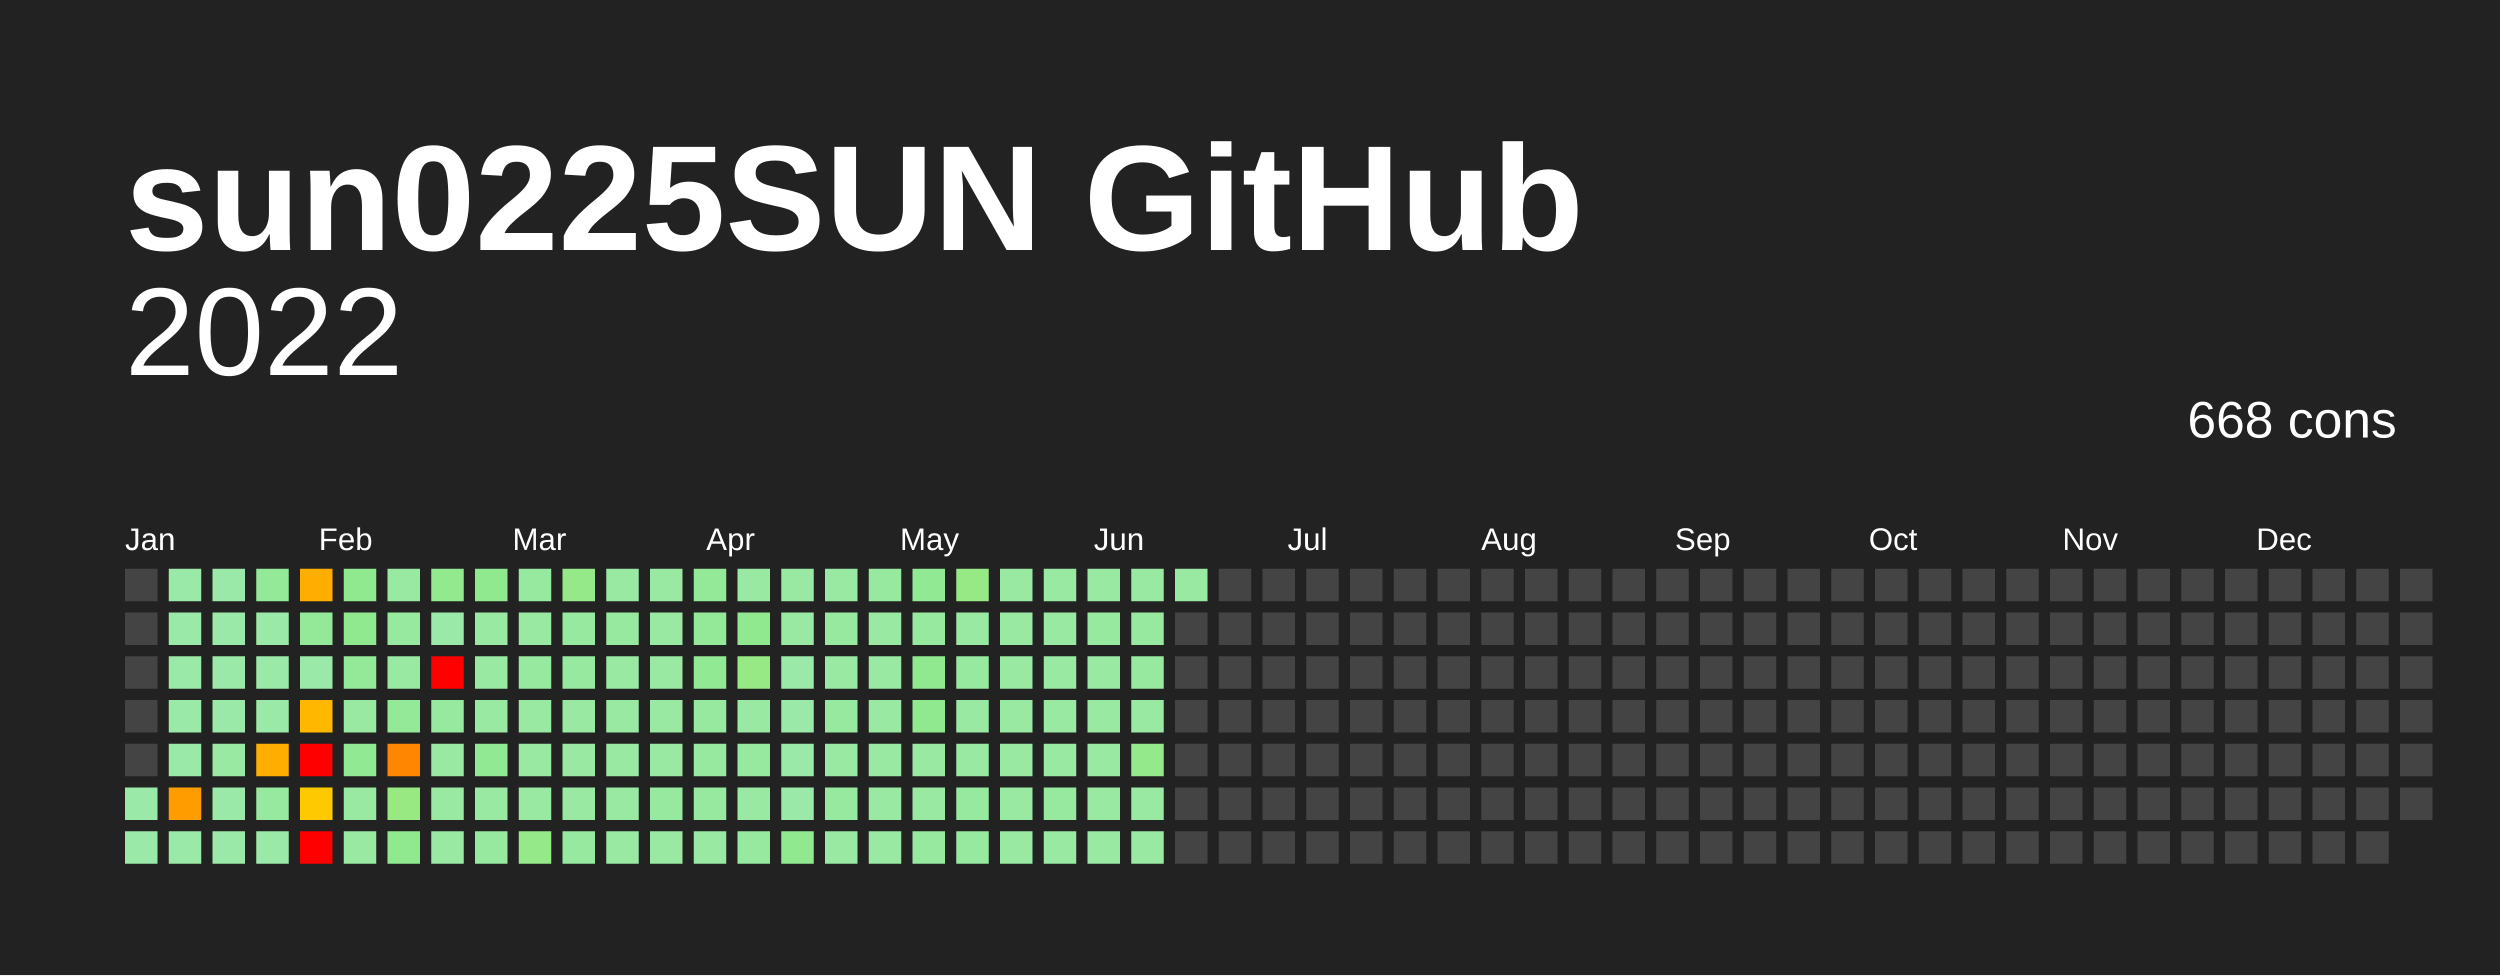
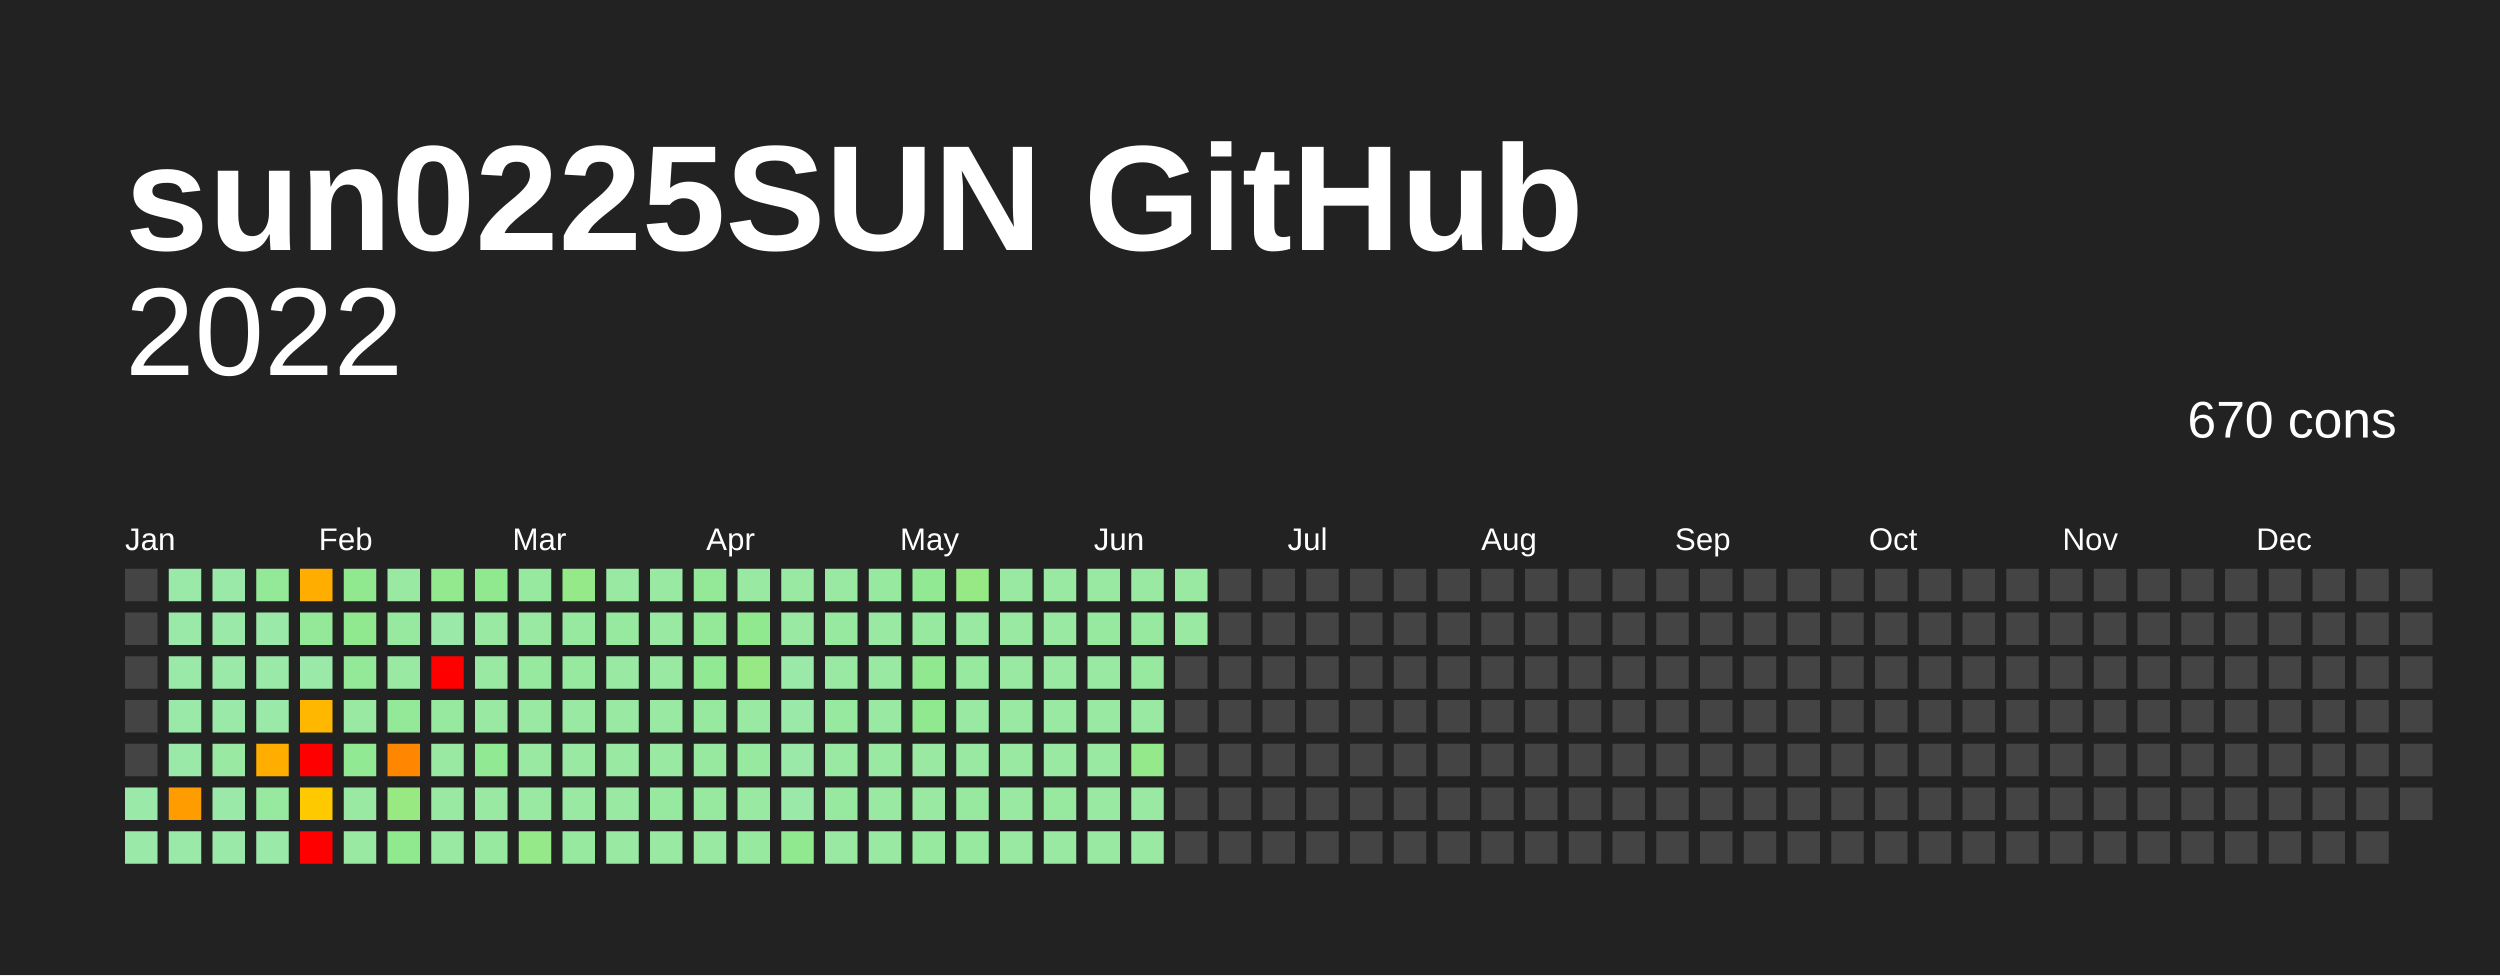
<svg xmlns="http://www.w3.org/2000/svg" baseProfile="full" height="78mm" version="1.1" viewBox="0,0,200,78" width="200mm">
  <defs />
  <rect fill="#222222" height="78" width="200" x="0" y="0" />
  <text fill="#FFFFFF" style="font-size:12px; font-family:Arial; font-weight:bold;" x="10" y="20">sun0225SUN GitHub</text>
  <text alignment-baseline="hanging" fill="#FFFFFF" style="font-size:10.0px; font-family:Arial;" x="10" y="30">2022</text>
-   <text alignment-baseline="hanging" fill="#FFFFFF" style="font-size:4.125px; font-family:Arial;" x="175" y="35">668 cons</text>
+   <text alignment-baseline="hanging" fill="#FFFFFF" style="font-size:4.125px; font-family:Arial;" x="175" y="35">670 cons</text>
  <text fill="#FFFFFF" style="font-size:2.5px; font-family:Arial" x="10.0" y="44">Jan</text>
  <text fill="#FFFFFF" style="font-size:2.5px; font-family:Arial" x="25.5" y="44">Feb</text>
  <text fill="#FFFFFF" style="font-size:2.5px; font-family:Arial" x="41.0" y="44">Mar</text>
  <text fill="#FFFFFF" style="font-size:2.5px; font-family:Arial" x="56.5" y="44">Apr</text>
  <text fill="#FFFFFF" style="font-size:2.5px; font-family:Arial" x="72.0" y="44">May</text>
  <text fill="#FFFFFF" style="font-size:2.5px; font-family:Arial" x="87.5" y="44">Jun</text>
  <text fill="#FFFFFF" style="font-size:2.5px; font-family:Arial" x="103.0" y="44">Jul</text>
  <text fill="#FFFFFF" style="font-size:2.5px; font-family:Arial" x="118.5" y="44">Aug</text>
  <text fill="#FFFFFF" style="font-size:2.5px; font-family:Arial" x="134.0" y="44">Sep</text>
  <text fill="#FFFFFF" style="font-size:2.5px; font-family:Arial" x="149.5" y="44">Oct</text>
  <text fill="#FFFFFF" style="font-size:2.5px; font-family:Arial" x="165.0" y="44">Nov</text>
  <text fill="#FFFFFF" style="font-size:2.5px; font-family:Arial" x="180.5" y="44">Dec</text>
  <rect fill="#444444" height="2.6" width="2.6" x="10.0" y="45.5" />
  <rect fill="#444444" height="2.6" width="2.6" x="10.0" y="49.0" />
  <rect fill="#444444" height="2.6" width="2.6" x="10.0" y="52.5" />
  <rect fill="#444444" height="2.6" width="2.6" x="10.0" y="56.0" />
  <rect fill="#444444" height="2.6" width="2.6" x="10.0" y="59.5" />
  <rect fill="#9be9a8" height="2.6" width="2.6" x="10.0" y="63.0" />
  <rect fill="#9be9a8" height="2.6" width="2.6" x="10.0" y="66.5" />
  <rect fill="#9be9a8" height="2.6" width="2.6" x="13.5" y="45.5" />
  <rect fill="#9be9a8" height="2.6" width="2.6" x="13.5" y="49.0" />
  <rect fill="#9be9a8" height="2.6" width="2.6" x="13.5" y="52.5" />
  <rect fill="#9be9a8" height="2.6" width="2.6" x="13.5" y="56.0" />
  <rect fill="#9be9a8" height="2.6" width="2.6" x="13.5" y="59.5" />
  <rect fill="#ff9d00" height="2.6" width="2.6" x="13.5" y="63.0" />
  <rect fill="#9be9a8" height="2.6" width="2.6" x="13.5" y="66.5" />
  <rect fill="#9be9a8" height="2.6" width="2.6" x="17.0" y="45.5" />
  <rect fill="#9be9a8" height="2.6" width="2.6" x="17.0" y="49.0" />
  <rect fill="#9be9a8" height="2.6" width="2.6" x="17.0" y="52.5" />
  <rect fill="#9be9a8" height="2.6" width="2.6" x="17.0" y="56.0" />
  <rect fill="#99e9a3" height="2.6" width="2.6" x="17.0" y="59.5" />
  <rect fill="#9be9a8" height="2.6" width="2.6" x="17.0" y="63.0" />
  <rect fill="#9be9a8" height="2.6" width="2.6" x="17.0" y="66.5" />
  <rect fill="#94e999" height="2.6" width="2.6" x="20.5" y="45.5" />
  <rect fill="#9be9a8" height="2.6" width="2.6" x="20.5" y="49.0" />
  <rect fill="#9be9a8" height="2.6" width="2.6" x="20.5" y="52.5" />
  <rect fill="#9be9a8" height="2.6" width="2.6" x="20.5" y="56.0" />
  <rect fill="#ffae00" height="2.6" width="2.6" x="20.5" y="59.5" />
  <rect fill="#96e99e" height="2.6" width="2.6" x="20.5" y="63.0" />
  <rect fill="#9be9a8" height="2.6" width="2.6" x="20.5" y="66.5" />
  <rect fill="#ffae00" height="2.6" width="2.6" x="24.0" y="45.5" />
  <rect fill="#94e999" height="2.6" width="2.6" x="24.0" y="49.0" />
  <rect fill="#9be9a8" height="2.6" width="2.6" x="24.0" y="52.5" />
  <rect fill="#ffb700" height="2.6" width="2.6" x="24.0" y="56.0" />
  <rect fill="red" height="2.6" width="2.6" x="24.0" y="59.5" />
  <rect fill="#ffc900" height="2.6" width="2.6" x="24.0" y="63.0" />
  <rect fill="red" height="2.6" width="2.6" x="24.0" y="66.5" />
  <rect fill="#91e98f" height="2.6" width="2.6" x="27.5" y="45.5" />
  <rect fill="#91e98f" height="2.6" width="2.6" x="27.5" y="49.0" />
  <rect fill="#94e999" height="2.6" width="2.6" x="27.5" y="52.5" />
  <rect fill="#99e9a3" height="2.6" width="2.6" x="27.5" y="56.0" />
  <rect fill="#92e993" height="2.6" width="2.6" x="27.5" y="59.5" />
  <rect fill="#99e9a3" height="2.6" width="2.6" x="27.5" y="63.0" />
  <rect fill="#99e9a3" height="2.6" width="2.6" x="27.5" y="66.5" />
  <rect fill="#99e9a3" height="2.6" width="2.6" x="31.0" y="45.5" />
  <rect fill="#96e99e" height="2.6" width="2.6" x="31.0" y="49.0" />
  <rect fill="#99e9a3" height="2.6" width="2.6" x="31.0" y="52.5" />
  <rect fill="#94e999" height="2.6" width="2.6" x="31.0" y="56.0" />
  <rect fill="#ff8600" height="2.6" width="2.6" x="31.0" y="59.5" />
  <rect fill="#99e983" height="2.6" width="2.6" x="31.0" y="63.0" />
  <rect fill="#91e98f" height="2.6" width="2.6" x="31.0" y="66.5" />
  <rect fill="#93e98d" height="2.6" width="2.6" x="34.5" y="45.5" />
  <rect fill="#9be9a8" height="2.6" width="2.6" x="34.5" y="49.0" />
  <rect fill="red" height="2.6" width="2.6" x="34.5" y="52.5" />
  <rect fill="#96e99e" height="2.6" width="2.6" x="34.5" y="56.0" />
  <rect fill="#99e9a3" height="2.6" width="2.6" x="34.5" y="59.5" />
  <rect fill="#99e9a3" height="2.6" width="2.6" x="34.5" y="63.0" />
  <rect fill="#99e9a3" height="2.6" width="2.6" x="34.5" y="66.5" />
  <rect fill="#91e98f" height="2.6" width="2.6" x="38.0" y="45.5" />
  <rect fill="#99e9a3" height="2.6" width="2.6" x="38.0" y="49.0" />
  <rect fill="#99e9a3" height="2.6" width="2.6" x="38.0" y="52.5" />
  <rect fill="#99e9a3" height="2.6" width="2.6" x="38.0" y="56.0" />
  <rect fill="#92e993" height="2.6" width="2.6" x="38.0" y="59.5" />
  <rect fill="#99e9a3" height="2.6" width="2.6" x="38.0" y="63.0" />
  <rect fill="#96e99e" height="2.6" width="2.6" x="38.0" y="66.5" />
  <rect fill="#96e99e" height="2.6" width="2.6" x="41.5" y="45.5" />
  <rect fill="#99e9a3" height="2.6" width="2.6" x="41.5" y="49.0" />
  <rect fill="#96e99e" height="2.6" width="2.6" x="41.5" y="52.5" />
  <rect fill="#99e9a3" height="2.6" width="2.6" x="41.5" y="56.0" />
  <rect fill="#99e9a3" height="2.6" width="2.6" x="41.5" y="59.5" />
  <rect fill="#99e9a3" height="2.6" width="2.6" x="41.5" y="63.0" />
  <rect fill="#95e988" height="2.6" width="2.6" x="41.5" y="66.5" />
  <rect fill="#95e988" height="2.6" width="2.6" x="45.0" y="45.5" />
  <rect fill="#96e99e" height="2.6" width="2.6" x="45.0" y="49.0" />
  <rect fill="#96e99e" height="2.6" width="2.6" x="45.0" y="52.5" />
  <rect fill="#99e9a3" height="2.6" width="2.6" x="45.0" y="56.0" />
  <rect fill="#99e9a3" height="2.6" width="2.6" x="45.0" y="59.5" />
  <rect fill="#99e9a3" height="2.6" width="2.6" x="45.0" y="63.0" />
  <rect fill="#96e99e" height="2.6" width="2.6" x="45.0" y="66.5" />
  <rect fill="#99e9a3" height="2.6" width="2.6" x="48.5" y="45.5" />
  <rect fill="#96e99e" height="2.6" width="2.6" x="48.5" y="49.0" />
  <rect fill="#99e9a3" height="2.6" width="2.6" x="48.5" y="52.5" />
  <rect fill="#99e9a3" height="2.6" width="2.6" x="48.5" y="56.0" />
  <rect fill="#99e9a3" height="2.6" width="2.6" x="48.5" y="59.5" />
  <rect fill="#99e9a3" height="2.6" width="2.6" x="48.5" y="63.0" />
  <rect fill="#99e9a3" height="2.6" width="2.6" x="48.5" y="66.5" />
  <rect fill="#99e9a3" height="2.6" width="2.6" x="52.0" y="45.5" />
  <rect fill="#99e9a3" height="2.6" width="2.6" x="52.0" y="49.0" />
  <rect fill="#99e9a3" height="2.6" width="2.6" x="52.0" y="52.5" />
  <rect fill="#99e9a3" height="2.6" width="2.6" x="52.0" y="56.0" />
  <rect fill="#99e9a3" height="2.6" width="2.6" x="52.0" y="59.5" />
  <rect fill="#96e99e" height="2.6" width="2.6" x="52.0" y="63.0" />
  <rect fill="#99e9a3" height="2.6" width="2.6" x="52.0" y="66.5" />
  <rect fill="#94e999" height="2.6" width="2.6" x="55.5" y="45.5" />
  <rect fill="#94e999" height="2.6" width="2.6" x="55.5" y="49.0" />
  <rect fill="#92e993" height="2.6" width="2.6" x="55.5" y="52.5" />
  <rect fill="#96e99e" height="2.6" width="2.6" x="55.5" y="56.0" />
  <rect fill="#96e99e" height="2.6" width="2.6" x="55.5" y="59.5" />
  <rect fill="#96e99e" height="2.6" width="2.6" x="55.5" y="63.0" />
  <rect fill="#99e9a3" height="2.6" width="2.6" x="55.5" y="66.5" />
  <rect fill="#99e9a3" height="2.6" width="2.6" x="59.0" y="45.5" />
  <rect fill="#91e98f" height="2.6" width="2.6" x="59.0" y="49.0" />
  <rect fill="#97e986" height="2.6" width="2.6" x="59.0" y="52.5" />
  <rect fill="#99e9a3" height="2.6" width="2.6" x="59.0" y="56.0" />
  <rect fill="#96e99e" height="2.6" width="2.6" x="59.0" y="59.5" />
  <rect fill="#99e9a3" height="2.6" width="2.6" x="59.0" y="63.0" />
  <rect fill="#96e99e" height="2.6" width="2.6" x="59.0" y="66.5" />
  <rect fill="#99e9a3" height="2.6" width="2.6" x="62.5" y="45.5" />
  <rect fill="#99e9a3" height="2.6" width="2.6" x="62.5" y="49.0" />
  <rect fill="#9be9a8" height="2.6" width="2.6" x="62.5" y="52.5" />
  <rect fill="#9be9a8" height="2.6" width="2.6" x="62.5" y="56.0" />
  <rect fill="#9be9a8" height="2.6" width="2.6" x="62.5" y="59.5" />
  <rect fill="#9be9a8" height="2.6" width="2.6" x="62.5" y="63.0" />
  <rect fill="#91e98f" height="2.6" width="2.6" x="62.5" y="66.5" />
  <rect fill="#99e9a3" height="2.6" width="2.6" x="66.0" y="45.5" />
  <rect fill="#96e99e" height="2.6" width="2.6" x="66.0" y="49.0" />
  <rect fill="#99e9a3" height="2.6" width="2.6" x="66.0" y="52.5" />
  <rect fill="#96e99e" height="2.6" width="2.6" x="66.0" y="56.0" />
  <rect fill="#99e9a3" height="2.6" width="2.6" x="66.0" y="59.5" />
  <rect fill="#96e99e" height="2.6" width="2.6" x="66.0" y="63.0" />
  <rect fill="#99e9a3" height="2.6" width="2.6" x="66.0" y="66.5" />
  <rect fill="#96e99e" height="2.6" width="2.6" x="69.5" y="45.5" />
  <rect fill="#99e9a3" height="2.6" width="2.6" x="69.5" y="49.0" />
  <rect fill="#99e9a3" height="2.6" width="2.6" x="69.5" y="52.5" />
  <rect fill="#99e9a3" height="2.6" width="2.6" x="69.5" y="56.0" />
  <rect fill="#99e9a3" height="2.6" width="2.6" x="69.5" y="59.5" />
  <rect fill="#99e9a3" height="2.6" width="2.6" x="69.5" y="63.0" />
  <rect fill="#99e9a3" height="2.6" width="2.6" x="69.5" y="66.5" />
  <rect fill="#92e993" height="2.6" width="2.6" x="73.0" y="45.5" />
  <rect fill="#96e99e" height="2.6" width="2.6" x="73.0" y="49.0" />
  <rect fill="#91e98f" height="2.6" width="2.6" x="73.0" y="52.5" />
  <rect fill="#91e98f" height="2.6" width="2.6" x="73.0" y="56.0" />
  <rect fill="#99e9a3" height="2.6" width="2.6" x="73.0" y="59.5" />
  <rect fill="#99e9a3" height="2.6" width="2.6" x="73.0" y="63.0" />
  <rect fill="#96e99e" height="2.6" width="2.6" x="73.0" y="66.5" />
  <rect fill="#97e986" height="2.6" width="2.6" x="76.5" y="45.5" />
  <rect fill="#99e9a3" height="2.6" width="2.6" x="76.5" y="49.0" />
  <rect fill="#96e99e" height="2.6" width="2.6" x="76.5" y="52.5" />
  <rect fill="#99e9a3" height="2.6" width="2.6" x="76.5" y="56.0" />
  <rect fill="#99e9a3" height="2.6" width="2.6" x="76.5" y="59.5" />
  <rect fill="#96e99e" height="2.6" width="2.6" x="76.5" y="63.0" />
  <rect fill="#96e99e" height="2.6" width="2.6" x="76.5" y="66.5" />
  <rect fill="#99e9a3" height="2.6" width="2.6" x="80.0" y="45.5" />
  <rect fill="#99e9a3" height="2.6" width="2.6" x="80.0" y="49.0" />
  <rect fill="#99e9a3" height="2.6" width="2.6" x="80.0" y="52.5" />
  <rect fill="#99e9a3" height="2.6" width="2.6" x="80.0" y="56.0" />
  <rect fill="#99e9a3" height="2.6" width="2.6" x="80.0" y="59.5" />
  <rect fill="#99e9a3" height="2.6" width="2.6" x="80.0" y="63.0" />
  <rect fill="#99e9a3" height="2.6" width="2.6" x="80.0" y="66.5" />
  <rect fill="#99e9a3" height="2.6" width="2.6" x="83.5" y="45.5" />
  <rect fill="#99e9a3" height="2.6" width="2.6" x="83.5" y="49.0" />
  <rect fill="#99e9a3" height="2.6" width="2.6" x="83.5" y="52.5" />
  <rect fill="#99e9a3" height="2.6" width="2.6" x="83.5" y="56.0" />
  <rect fill="#99e9a3" height="2.6" width="2.6" x="83.5" y="59.5" />
  <rect fill="#96e99e" height="2.6" width="2.6" x="83.5" y="63.0" />
  <rect fill="#99e9a3" height="2.6" width="2.6" x="83.5" y="66.5" />
  <rect fill="#99e9a3" height="2.6" width="2.6" x="87.0" y="45.5" />
  <rect fill="#96e99e" height="2.6" width="2.6" x="87.0" y="49.0" />
  <rect fill="#99e9a3" height="2.6" width="2.6" x="87.0" y="52.5" />
  <rect fill="#99e9a3" height="2.6" width="2.6" x="87.0" y="56.0" />
  <rect fill="#99e9a3" height="2.6" width="2.6" x="87.0" y="59.5" />
  <rect fill="#99e9a3" height="2.6" width="2.6" x="87.0" y="63.0" />
  <rect fill="#99e9a3" height="2.6" width="2.6" x="87.0" y="66.5" />
  <rect fill="#99e9a3" height="2.6" width="2.6" x="90.5" y="45.5" />
  <rect fill="#96e99e" height="2.6" width="2.6" x="90.5" y="49.0" />
  <rect fill="#96e99e" height="2.6" width="2.6" x="90.5" y="52.5" />
  <rect fill="#99e9a3" height="2.6" width="2.6" x="90.5" y="56.0" />
  <rect fill="#94e98b" height="2.6" width="2.6" x="90.5" y="59.5" />
  <rect fill="#99e9a3" height="2.6" width="2.6" x="90.5" y="63.0" />
  <rect fill="#99e9a3" height="2.6" width="2.6" x="90.5" y="66.5" />
  <rect fill="#99e9a3" height="2.6" width="2.6" x="94.0" y="45.5" />
-   <rect fill="#444444" height="2.6" width="2.6" x="94.0" y="49.0" />
+   <rect fill="#99e9a3" height="2.6" width="2.6" x="94.0" y="49.0" />
  <rect fill="#444444" height="2.6" width="2.6" x="94.0" y="52.5" />
  <rect fill="#444444" height="2.6" width="2.6" x="94.0" y="56.0" />
  <rect fill="#444444" height="2.6" width="2.6" x="94.0" y="59.5" />
  <rect fill="#444444" height="2.6" width="2.6" x="94.0" y="63.0" />
  <rect fill="#444444" height="2.6" width="2.6" x="94.0" y="66.5" />
  <rect fill="#444444" height="2.6" width="2.6" x="97.5" y="45.5" />
  <rect fill="#444444" height="2.6" width="2.6" x="97.5" y="49.0" />
  <rect fill="#444444" height="2.6" width="2.6" x="97.5" y="52.5" />
  <rect fill="#444444" height="2.6" width="2.6" x="97.5" y="56.0" />
  <rect fill="#444444" height="2.6" width="2.6" x="97.5" y="59.5" />
  <rect fill="#444444" height="2.6" width="2.6" x="97.5" y="63.0" />
  <rect fill="#444444" height="2.6" width="2.6" x="97.5" y="66.5" />
  <rect fill="#444444" height="2.6" width="2.6" x="101.0" y="45.5" />
  <rect fill="#444444" height="2.6" width="2.6" x="101.0" y="49.0" />
  <rect fill="#444444" height="2.6" width="2.6" x="101.0" y="52.5" />
  <rect fill="#444444" height="2.6" width="2.6" x="101.0" y="56.0" />
  <rect fill="#444444" height="2.6" width="2.6" x="101.0" y="59.5" />
  <rect fill="#444444" height="2.6" width="2.6" x="101.0" y="63.0" />
  <rect fill="#444444" height="2.6" width="2.6" x="101.0" y="66.5" />
  <rect fill="#444444" height="2.6" width="2.6" x="104.5" y="45.5" />
  <rect fill="#444444" height="2.6" width="2.6" x="104.5" y="49.0" />
  <rect fill="#444444" height="2.6" width="2.6" x="104.5" y="52.5" />
  <rect fill="#444444" height="2.6" width="2.6" x="104.5" y="56.0" />
  <rect fill="#444444" height="2.6" width="2.6" x="104.5" y="59.5" />
  <rect fill="#444444" height="2.6" width="2.6" x="104.5" y="63.0" />
  <rect fill="#444444" height="2.6" width="2.6" x="104.5" y="66.5" />
  <rect fill="#444444" height="2.6" width="2.6" x="108.0" y="45.5" />
  <rect fill="#444444" height="2.6" width="2.6" x="108.0" y="49.0" />
  <rect fill="#444444" height="2.6" width="2.6" x="108.0" y="52.5" />
  <rect fill="#444444" height="2.6" width="2.6" x="108.0" y="56.0" />
  <rect fill="#444444" height="2.6" width="2.6" x="108.0" y="59.5" />
  <rect fill="#444444" height="2.6" width="2.6" x="108.0" y="63.0" />
  <rect fill="#444444" height="2.6" width="2.6" x="108.0" y="66.5" />
  <rect fill="#444444" height="2.6" width="2.6" x="111.5" y="45.5" />
  <rect fill="#444444" height="2.6" width="2.6" x="111.5" y="49.0" />
  <rect fill="#444444" height="2.6" width="2.6" x="111.5" y="52.5" />
  <rect fill="#444444" height="2.6" width="2.6" x="111.5" y="56.0" />
  <rect fill="#444444" height="2.6" width="2.6" x="111.5" y="59.5" />
  <rect fill="#444444" height="2.6" width="2.6" x="111.5" y="63.0" />
  <rect fill="#444444" height="2.6" width="2.6" x="111.5" y="66.5" />
  <rect fill="#444444" height="2.6" width="2.6" x="115.0" y="45.5" />
  <rect fill="#444444" height="2.6" width="2.6" x="115.0" y="49.0" />
  <rect fill="#444444" height="2.6" width="2.6" x="115.0" y="52.5" />
  <rect fill="#444444" height="2.6" width="2.6" x="115.0" y="56.0" />
  <rect fill="#444444" height="2.6" width="2.6" x="115.0" y="59.5" />
  <rect fill="#444444" height="2.6" width="2.6" x="115.0" y="63.0" />
  <rect fill="#444444" height="2.6" width="2.6" x="115.0" y="66.5" />
  <rect fill="#444444" height="2.6" width="2.6" x="118.5" y="45.5" />
  <rect fill="#444444" height="2.6" width="2.6" x="118.5" y="49.0" />
  <rect fill="#444444" height="2.6" width="2.6" x="118.5" y="52.5" />
  <rect fill="#444444" height="2.6" width="2.6" x="118.5" y="56.0" />
  <rect fill="#444444" height="2.6" width="2.6" x="118.5" y="59.5" />
  <rect fill="#444444" height="2.6" width="2.6" x="118.5" y="63.0" />
  <rect fill="#444444" height="2.6" width="2.6" x="118.5" y="66.5" />
  <rect fill="#444444" height="2.6" width="2.6" x="122.0" y="45.5" />
  <rect fill="#444444" height="2.6" width="2.6" x="122.0" y="49.0" />
  <rect fill="#444444" height="2.6" width="2.6" x="122.0" y="52.5" />
  <rect fill="#444444" height="2.6" width="2.6" x="122.0" y="56.0" />
  <rect fill="#444444" height="2.6" width="2.6" x="122.0" y="59.5" />
  <rect fill="#444444" height="2.6" width="2.6" x="122.0" y="63.0" />
  <rect fill="#444444" height="2.6" width="2.6" x="122.0" y="66.5" />
  <rect fill="#444444" height="2.6" width="2.6" x="125.5" y="45.5" />
  <rect fill="#444444" height="2.6" width="2.6" x="125.5" y="49.0" />
  <rect fill="#444444" height="2.6" width="2.6" x="125.5" y="52.5" />
  <rect fill="#444444" height="2.6" width="2.6" x="125.5" y="56.0" />
  <rect fill="#444444" height="2.6" width="2.6" x="125.5" y="59.5" />
  <rect fill="#444444" height="2.6" width="2.6" x="125.5" y="63.0" />
  <rect fill="#444444" height="2.6" width="2.6" x="125.5" y="66.5" />
  <rect fill="#444444" height="2.6" width="2.6" x="129.0" y="45.5" />
  <rect fill="#444444" height="2.6" width="2.6" x="129.0" y="49.0" />
  <rect fill="#444444" height="2.6" width="2.6" x="129.0" y="52.5" />
  <rect fill="#444444" height="2.6" width="2.6" x="129.0" y="56.0" />
  <rect fill="#444444" height="2.6" width="2.6" x="129.0" y="59.5" />
  <rect fill="#444444" height="2.6" width="2.6" x="129.0" y="63.0" />
  <rect fill="#444444" height="2.6" width="2.6" x="129.0" y="66.5" />
  <rect fill="#444444" height="2.6" width="2.6" x="132.5" y="45.5" />
  <rect fill="#444444" height="2.6" width="2.6" x="132.5" y="49.0" />
  <rect fill="#444444" height="2.6" width="2.6" x="132.5" y="52.5" />
  <rect fill="#444444" height="2.6" width="2.6" x="132.5" y="56.0" />
  <rect fill="#444444" height="2.6" width="2.6" x="132.5" y="59.5" />
  <rect fill="#444444" height="2.6" width="2.6" x="132.5" y="63.0" />
  <rect fill="#444444" height="2.6" width="2.6" x="132.5" y="66.5" />
  <rect fill="#444444" height="2.6" width="2.6" x="136.0" y="45.5" />
  <rect fill="#444444" height="2.6" width="2.6" x="136.0" y="49.0" />
  <rect fill="#444444" height="2.6" width="2.6" x="136.0" y="52.5" />
  <rect fill="#444444" height="2.6" width="2.6" x="136.0" y="56.0" />
  <rect fill="#444444" height="2.6" width="2.6" x="136.0" y="59.5" />
  <rect fill="#444444" height="2.6" width="2.6" x="136.0" y="63.0" />
  <rect fill="#444444" height="2.6" width="2.6" x="136.0" y="66.5" />
  <rect fill="#444444" height="2.6" width="2.6" x="139.5" y="45.5" />
  <rect fill="#444444" height="2.6" width="2.6" x="139.5" y="49.0" />
  <rect fill="#444444" height="2.6" width="2.6" x="139.5" y="52.5" />
  <rect fill="#444444" height="2.6" width="2.6" x="139.5" y="56.0" />
  <rect fill="#444444" height="2.6" width="2.6" x="139.5" y="59.5" />
  <rect fill="#444444" height="2.6" width="2.6" x="139.5" y="63.0" />
  <rect fill="#444444" height="2.6" width="2.6" x="139.5" y="66.5" />
  <rect fill="#444444" height="2.6" width="2.6" x="143.0" y="45.5" />
  <rect fill="#444444" height="2.6" width="2.6" x="143.0" y="49.0" />
  <rect fill="#444444" height="2.6" width="2.6" x="143.0" y="52.5" />
  <rect fill="#444444" height="2.6" width="2.6" x="143.0" y="56.0" />
  <rect fill="#444444" height="2.6" width="2.6" x="143.0" y="59.5" />
  <rect fill="#444444" height="2.6" width="2.6" x="143.0" y="63.0" />
  <rect fill="#444444" height="2.6" width="2.6" x="143.0" y="66.5" />
  <rect fill="#444444" height="2.6" width="2.6" x="146.5" y="45.5" />
  <rect fill="#444444" height="2.6" width="2.6" x="146.5" y="49.0" />
  <rect fill="#444444" height="2.6" width="2.6" x="146.5" y="52.5" />
  <rect fill="#444444" height="2.6" width="2.6" x="146.5" y="56.0" />
  <rect fill="#444444" height="2.6" width="2.6" x="146.5" y="59.5" />
  <rect fill="#444444" height="2.6" width="2.6" x="146.5" y="63.0" />
  <rect fill="#444444" height="2.6" width="2.6" x="146.5" y="66.5" />
  <rect fill="#444444" height="2.6" width="2.6" x="150.0" y="45.5" />
  <rect fill="#444444" height="2.6" width="2.6" x="150.0" y="49.0" />
  <rect fill="#444444" height="2.6" width="2.6" x="150.0" y="52.5" />
  <rect fill="#444444" height="2.6" width="2.6" x="150.0" y="56.0" />
  <rect fill="#444444" height="2.6" width="2.6" x="150.0" y="59.5" />
  <rect fill="#444444" height="2.6" width="2.6" x="150.0" y="63.0" />
  <rect fill="#444444" height="2.6" width="2.6" x="150.0" y="66.5" />
  <rect fill="#444444" height="2.6" width="2.6" x="153.5" y="45.5" />
  <rect fill="#444444" height="2.6" width="2.6" x="153.5" y="49.0" />
  <rect fill="#444444" height="2.6" width="2.6" x="153.5" y="52.5" />
  <rect fill="#444444" height="2.6" width="2.6" x="153.5" y="56.0" />
  <rect fill="#444444" height="2.6" width="2.6" x="153.5" y="59.5" />
  <rect fill="#444444" height="2.6" width="2.6" x="153.5" y="63.0" />
  <rect fill="#444444" height="2.6" width="2.6" x="153.5" y="66.5" />
  <rect fill="#444444" height="2.6" width="2.6" x="157.0" y="45.5" />
  <rect fill="#444444" height="2.6" width="2.6" x="157.0" y="49.0" />
  <rect fill="#444444" height="2.6" width="2.6" x="157.0" y="52.5" />
  <rect fill="#444444" height="2.6" width="2.6" x="157.0" y="56.0" />
  <rect fill="#444444" height="2.6" width="2.6" x="157.0" y="59.5" />
  <rect fill="#444444" height="2.6" width="2.6" x="157.0" y="63.0" />
  <rect fill="#444444" height="2.6" width="2.6" x="157.0" y="66.5" />
  <rect fill="#444444" height="2.6" width="2.6" x="160.5" y="45.5" />
  <rect fill="#444444" height="2.6" width="2.6" x="160.5" y="49.0" />
  <rect fill="#444444" height="2.6" width="2.6" x="160.5" y="52.5" />
  <rect fill="#444444" height="2.6" width="2.6" x="160.5" y="56.0" />
  <rect fill="#444444" height="2.6" width="2.6" x="160.5" y="59.5" />
  <rect fill="#444444" height="2.6" width="2.6" x="160.5" y="63.0" />
  <rect fill="#444444" height="2.6" width="2.6" x="160.5" y="66.5" />
  <rect fill="#444444" height="2.6" width="2.6" x="164.0" y="45.5" />
  <rect fill="#444444" height="2.6" width="2.6" x="164.0" y="49.0" />
  <rect fill="#444444" height="2.6" width="2.6" x="164.0" y="52.5" />
  <rect fill="#444444" height="2.6" width="2.6" x="164.0" y="56.0" />
  <rect fill="#444444" height="2.6" width="2.6" x="164.0" y="59.5" />
  <rect fill="#444444" height="2.6" width="2.6" x="164.0" y="63.0" />
  <rect fill="#444444" height="2.6" width="2.6" x="164.0" y="66.5" />
  <rect fill="#444444" height="2.6" width="2.6" x="167.5" y="45.5" />
  <rect fill="#444444" height="2.6" width="2.6" x="167.5" y="49.0" />
  <rect fill="#444444" height="2.6" width="2.6" x="167.5" y="52.5" />
  <rect fill="#444444" height="2.6" width="2.6" x="167.5" y="56.0" />
  <rect fill="#444444" height="2.6" width="2.6" x="167.5" y="59.5" />
  <rect fill="#444444" height="2.6" width="2.6" x="167.5" y="63.0" />
  <rect fill="#444444" height="2.6" width="2.6" x="167.5" y="66.5" />
  <rect fill="#444444" height="2.6" width="2.6" x="171.0" y="45.5" />
  <rect fill="#444444" height="2.6" width="2.6" x="171.0" y="49.0" />
  <rect fill="#444444" height="2.6" width="2.6" x="171.0" y="52.5" />
  <rect fill="#444444" height="2.6" width="2.6" x="171.0" y="56.0" />
  <rect fill="#444444" height="2.6" width="2.6" x="171.0" y="59.5" />
  <rect fill="#444444" height="2.6" width="2.6" x="171.0" y="63.0" />
  <rect fill="#444444" height="2.6" width="2.6" x="171.0" y="66.5" />
  <rect fill="#444444" height="2.6" width="2.6" x="174.5" y="45.5" />
  <rect fill="#444444" height="2.6" width="2.6" x="174.5" y="49.0" />
  <rect fill="#444444" height="2.6" width="2.6" x="174.5" y="52.5" />
  <rect fill="#444444" height="2.6" width="2.6" x="174.5" y="56.0" />
  <rect fill="#444444" height="2.6" width="2.6" x="174.5" y="59.5" />
  <rect fill="#444444" height="2.6" width="2.6" x="174.5" y="63.0" />
  <rect fill="#444444" height="2.6" width="2.6" x="174.5" y="66.5" />
  <rect fill="#444444" height="2.6" width="2.6" x="178.0" y="45.5" />
  <rect fill="#444444" height="2.6" width="2.6" x="178.0" y="49.0" />
  <rect fill="#444444" height="2.6" width="2.6" x="178.0" y="52.5" />
  <rect fill="#444444" height="2.6" width="2.6" x="178.0" y="56.0" />
  <rect fill="#444444" height="2.6" width="2.6" x="178.0" y="59.5" />
  <rect fill="#444444" height="2.6" width="2.6" x="178.0" y="63.0" />
  <rect fill="#444444" height="2.6" width="2.6" x="178.0" y="66.5" />
  <rect fill="#444444" height="2.6" width="2.6" x="181.5" y="45.5" />
  <rect fill="#444444" height="2.6" width="2.6" x="181.5" y="49.0" />
  <rect fill="#444444" height="2.6" width="2.6" x="181.5" y="52.5" />
  <rect fill="#444444" height="2.6" width="2.6" x="181.5" y="56.0" />
  <rect fill="#444444" height="2.6" width="2.6" x="181.5" y="59.5" />
  <rect fill="#444444" height="2.6" width="2.6" x="181.5" y="63.0" />
  <rect fill="#444444" height="2.6" width="2.6" x="181.5" y="66.5" />
  <rect fill="#444444" height="2.6" width="2.6" x="185.0" y="45.5" />
  <rect fill="#444444" height="2.6" width="2.6" x="185.0" y="49.0" />
  <rect fill="#444444" height="2.6" width="2.6" x="185.0" y="52.5" />
  <rect fill="#444444" height="2.6" width="2.6" x="185.0" y="56.0" />
  <rect fill="#444444" height="2.6" width="2.6" x="185.0" y="59.5" />
  <rect fill="#444444" height="2.6" width="2.6" x="185.0" y="63.0" />
  <rect fill="#444444" height="2.6" width="2.6" x="185.0" y="66.5" />
  <rect fill="#444444" height="2.6" width="2.6" x="188.5" y="45.5" />
  <rect fill="#444444" height="2.6" width="2.6" x="188.5" y="49.0" />
  <rect fill="#444444" height="2.6" width="2.6" x="188.5" y="52.5" />
  <rect fill="#444444" height="2.6" width="2.6" x="188.5" y="56.0" />
  <rect fill="#444444" height="2.6" width="2.6" x="188.5" y="59.5" />
  <rect fill="#444444" height="2.6" width="2.6" x="188.5" y="63.0" />
  <rect fill="#444444" height="2.6" width="2.6" x="188.5" y="66.5" />
  <rect fill="#444444" height="2.6" width="2.6" x="192.0" y="45.5" />
  <rect fill="#444444" height="2.6" width="2.6" x="192.0" y="49.0" />
  <rect fill="#444444" height="2.6" width="2.6" x="192.0" y="52.5" />
  <rect fill="#444444" height="2.6" width="2.6" x="192.0" y="56.0" />
  <rect fill="#444444" height="2.6" width="2.6" x="192.0" y="59.5" />
  <rect fill="#444444" height="2.6" width="2.6" x="192.0" y="63.0" />
</svg>
